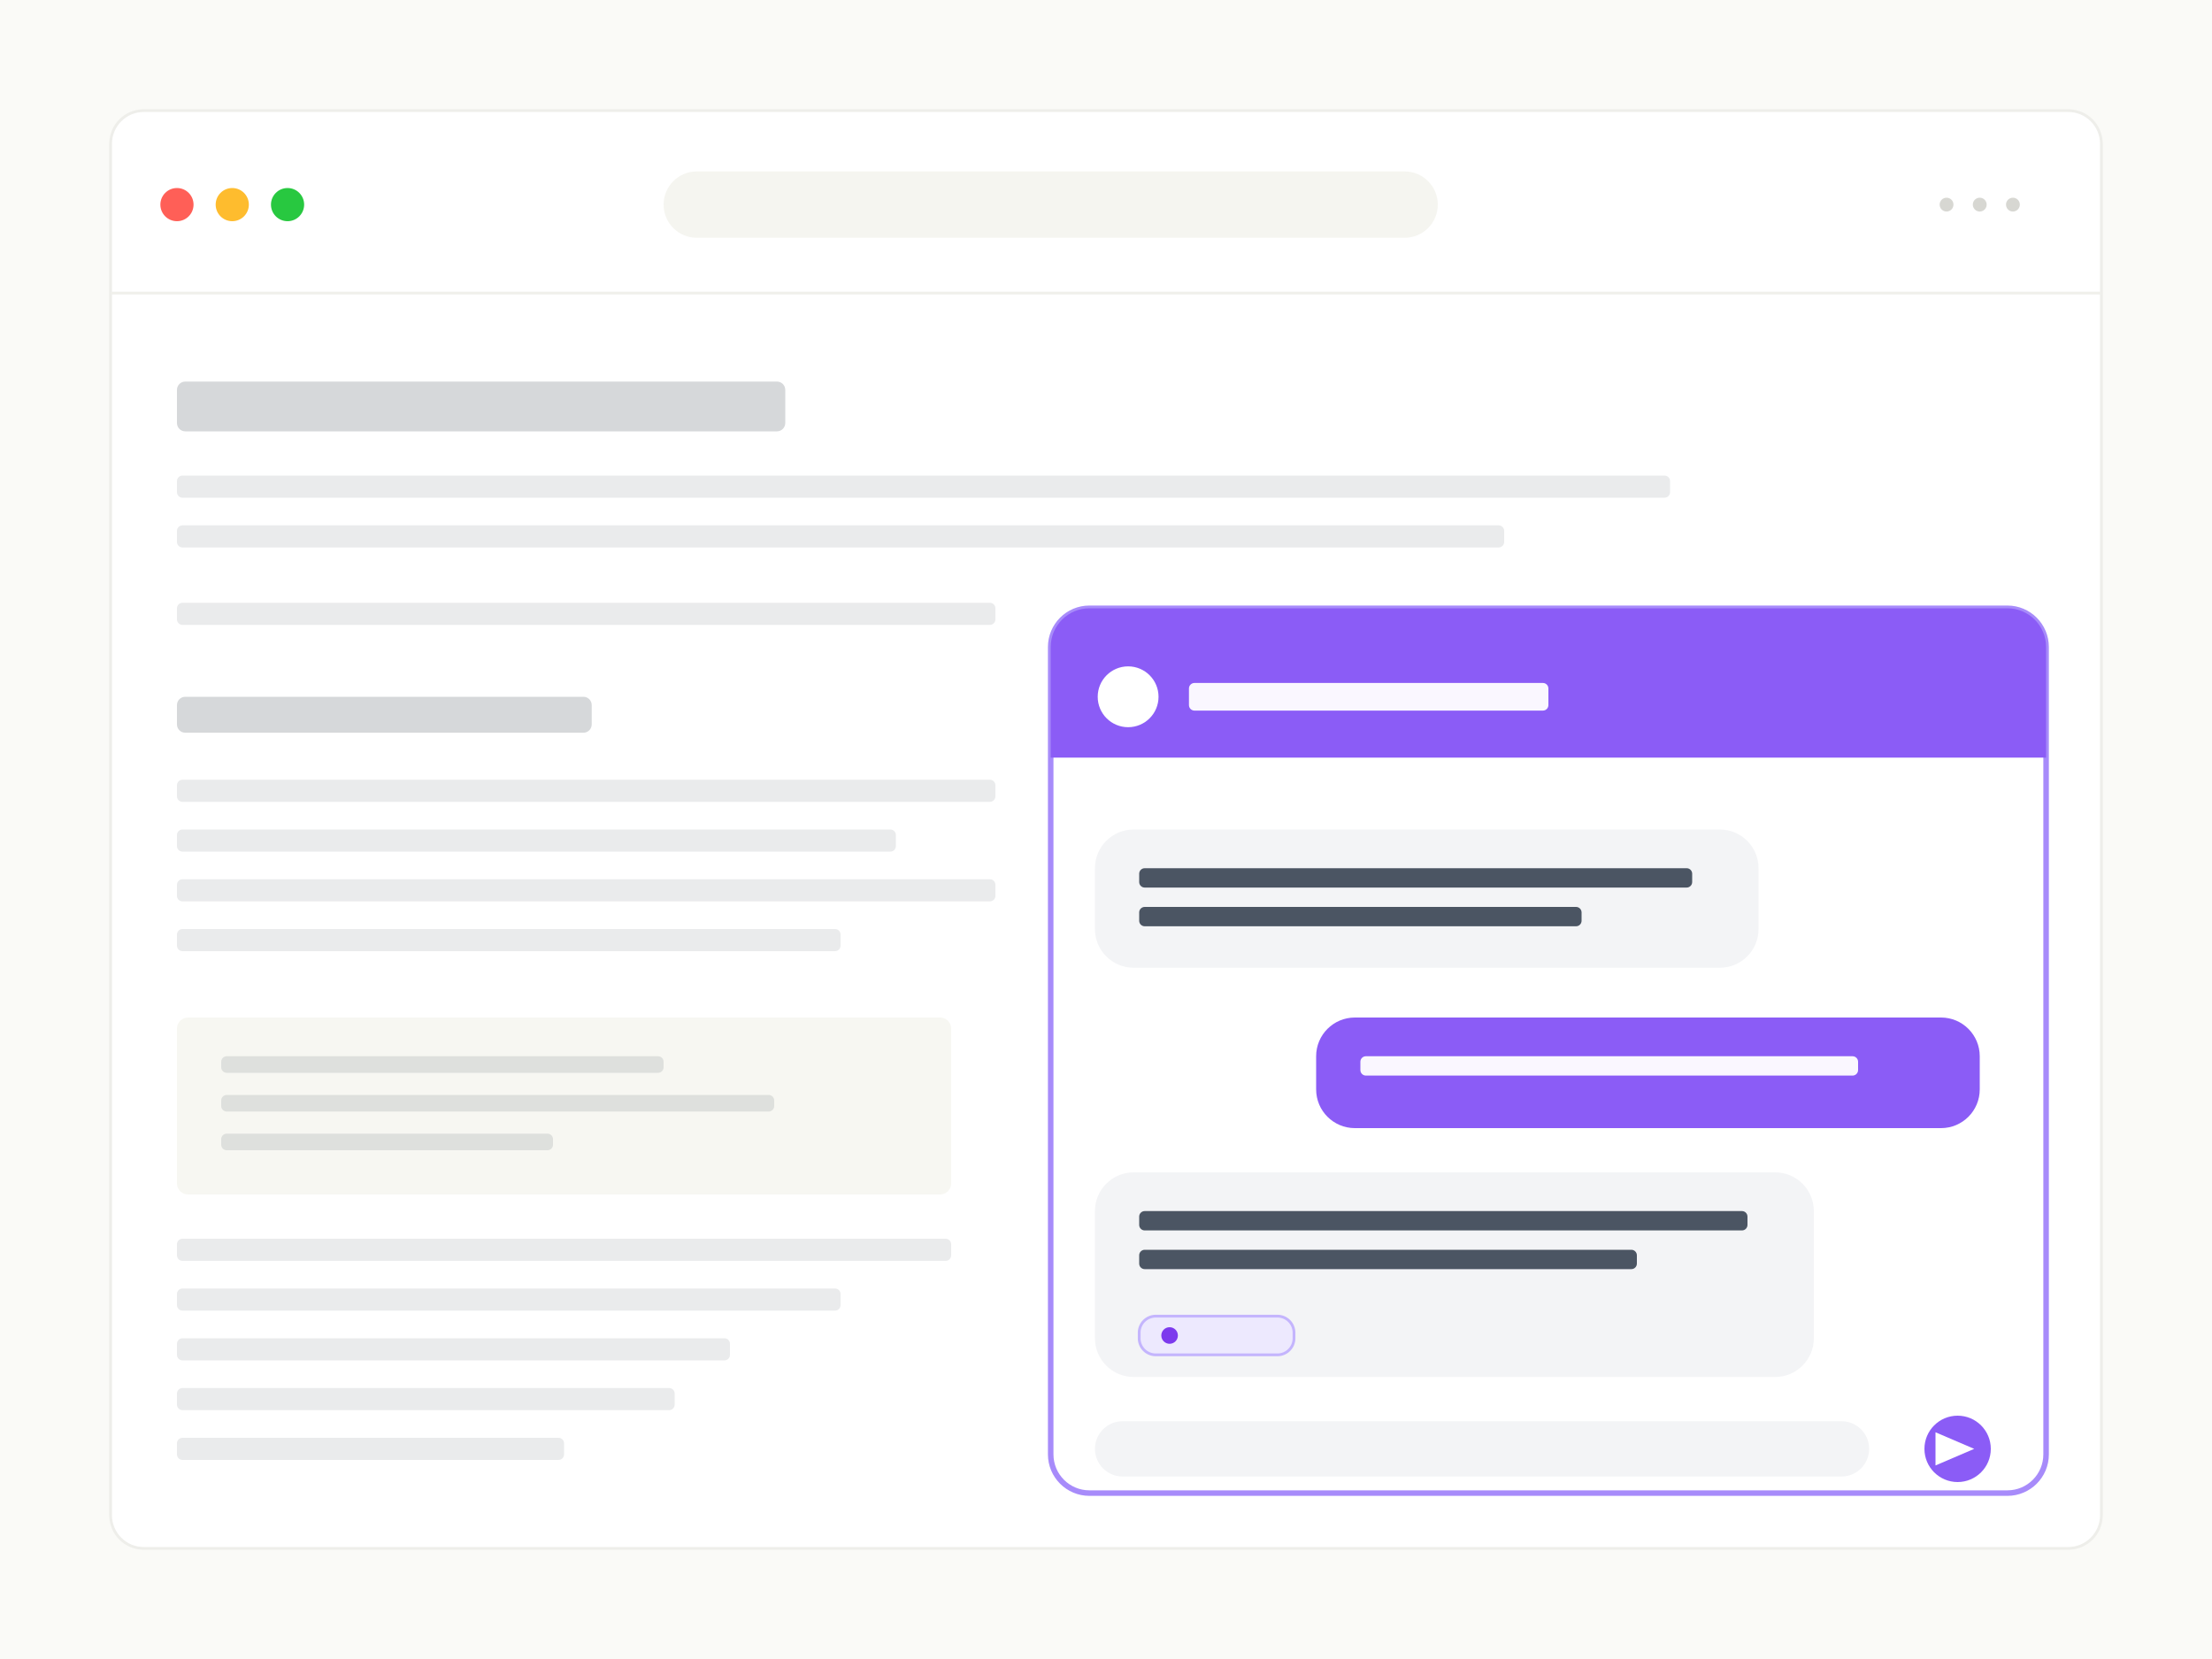
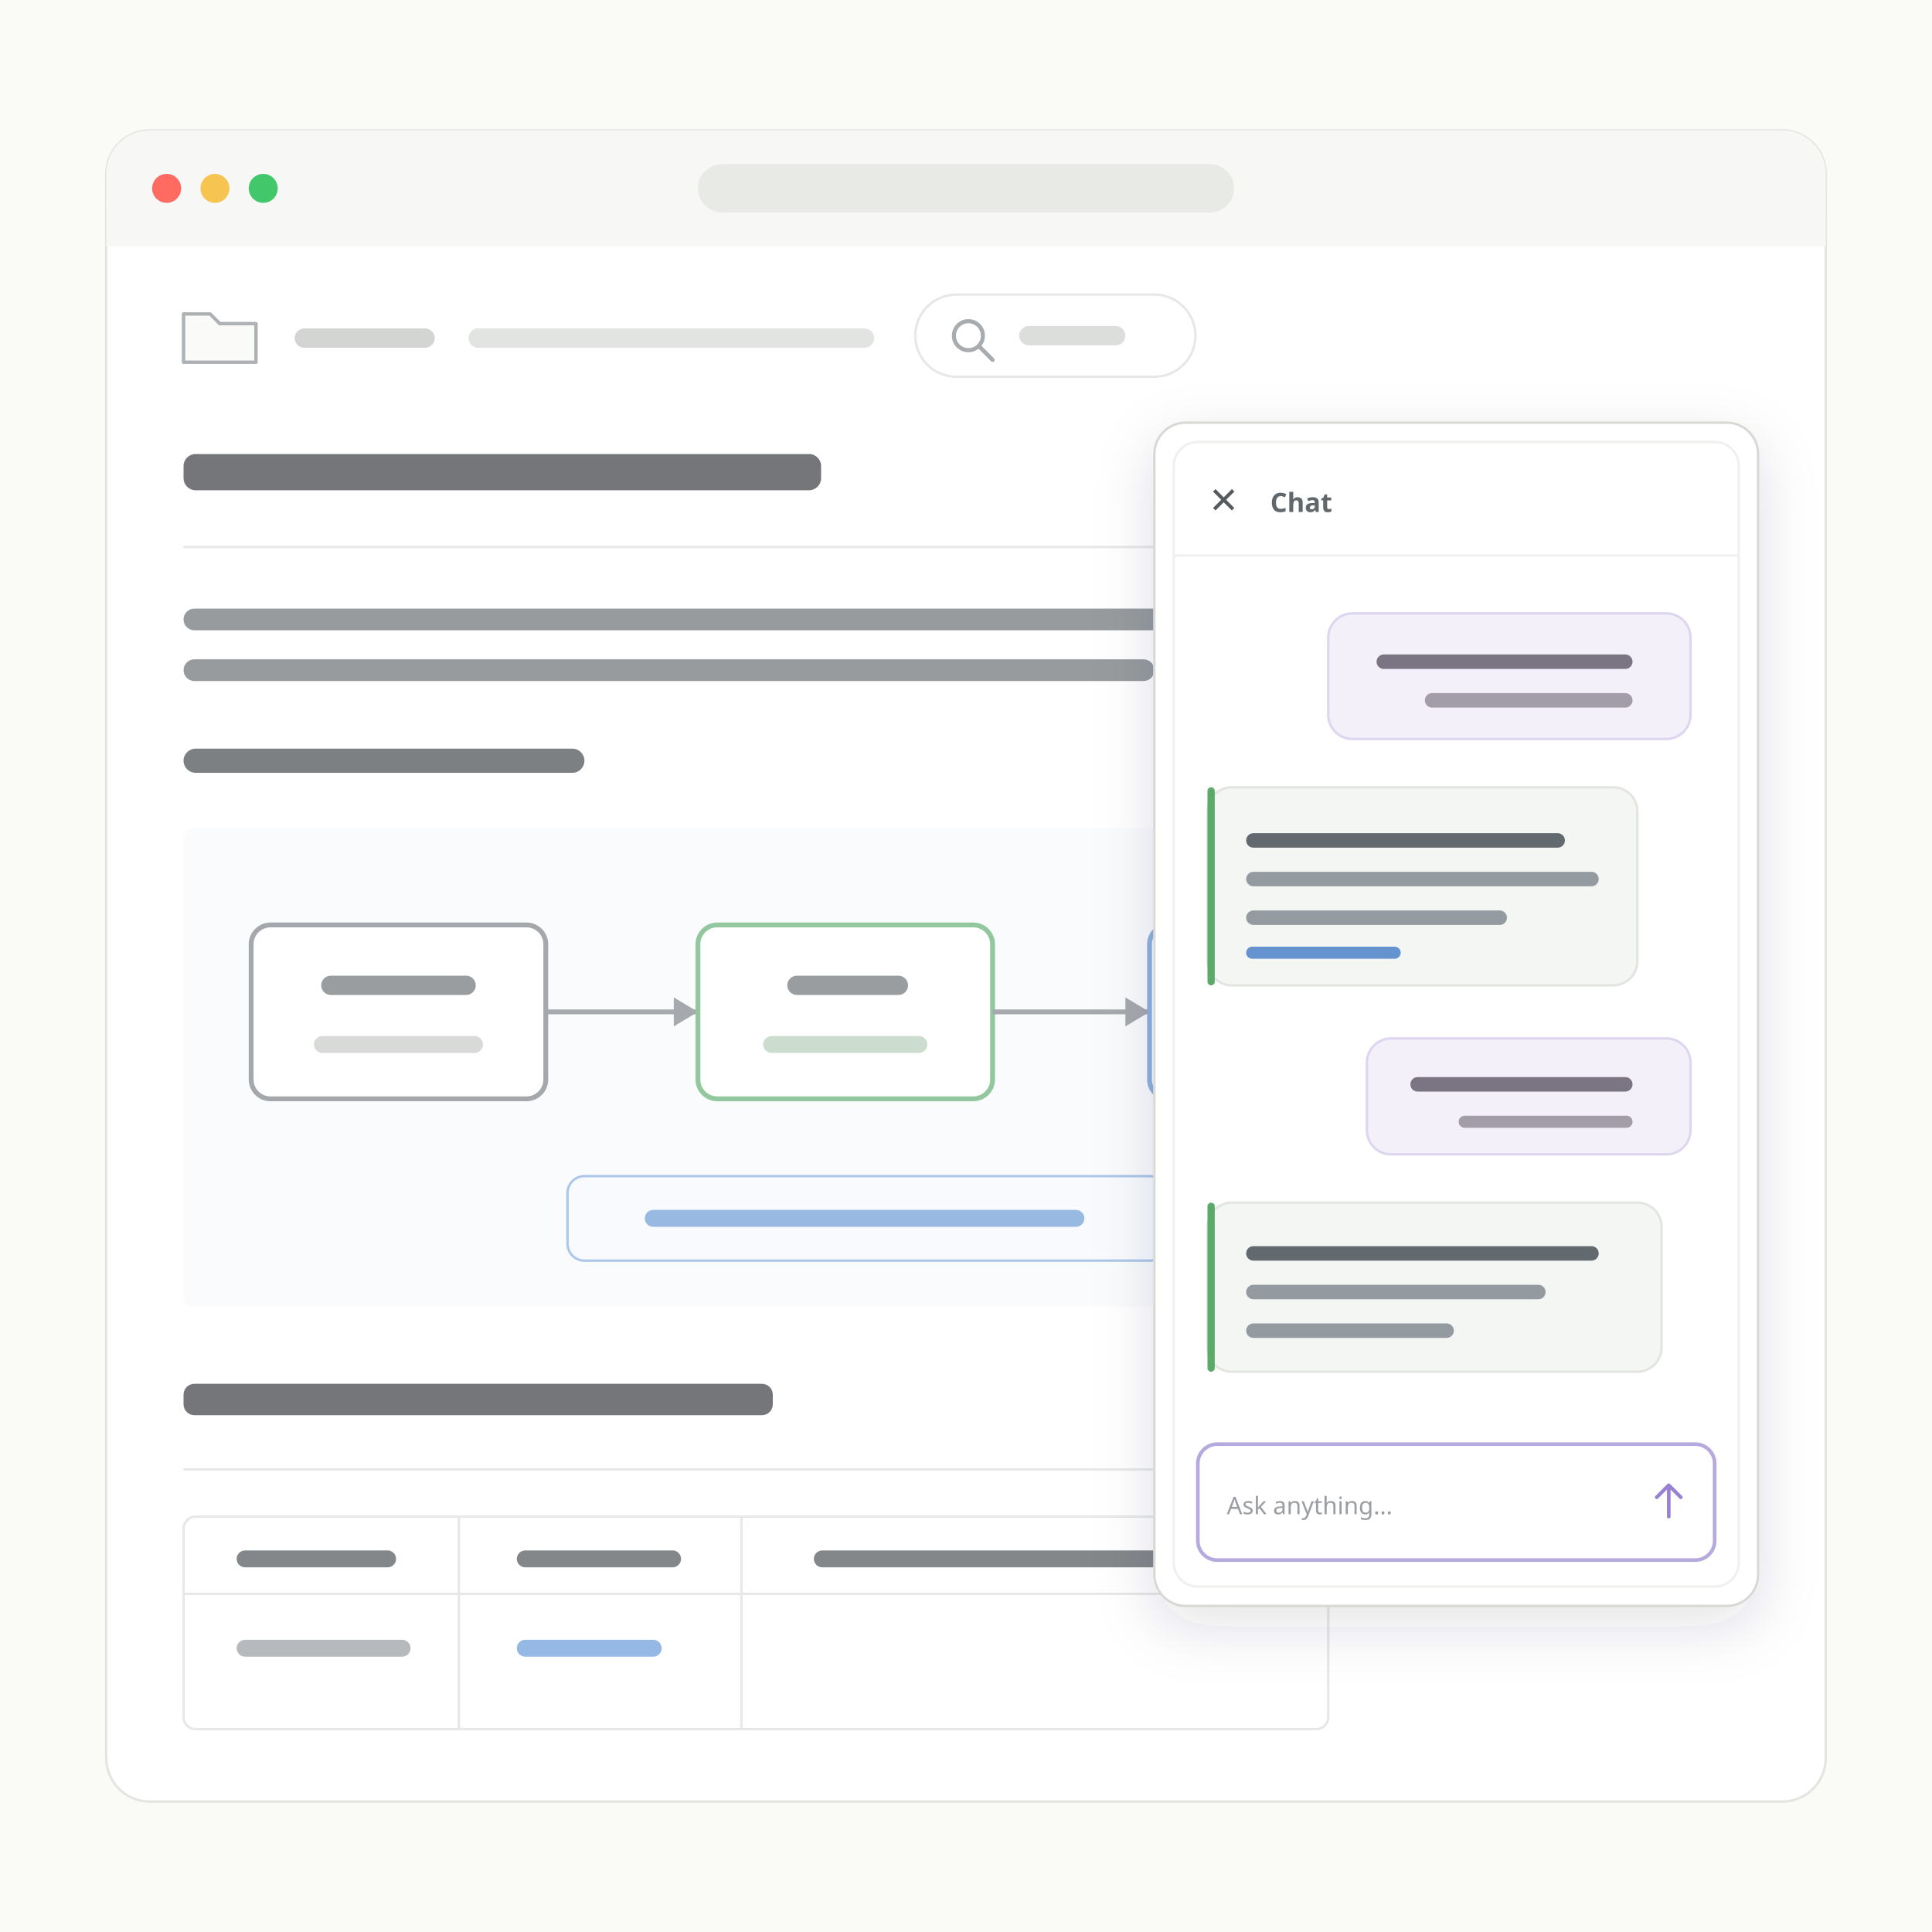
- <svg xmlns="http://www.w3.org/2000/svg" viewBox="0 0 800 600" width="800" height="600">
-   <rect width="800" height="600" fill="#FAFAF7" />
-   <rect x="40" y="40" width="720" height="520" rx="12" fill="#FFFFFF" stroke="#EEEEEA" />
-   <circle cx="64" cy="74" r="6" fill="#FF5F57" />
-   <circle cx="84" cy="74" r="6" fill="#FEBC2E" />
-   <circle cx="104" cy="74" r="6" fill="#28C840" />
-   <rect x="240" y="62" width="280" height="24" rx="12" fill="#F5F5F0" />
-   <circle cx="704" cy="74" r="2.5" fill="#D7D7D2" />
-   <circle cx="716" cy="74" r="2.5" fill="#D7D7D2" />
-   <circle cx="728" cy="74" r="2.5" fill="#D7D7D2" />
-   <line x1="40" y1="106" x2="760" y2="106" stroke="#F0F0EB" />
-   <rect x="64" y="138" rx="3" width="220" height="18" fill="#D6D8DA" />
-   <rect x="64" y="172" rx="2" width="540" height="8" fill="#EAEBEC" />
-   <rect x="64" y="190" rx="2" width="480" height="8" fill="#EAEBEC" />
-   <rect x="64" y="218" rx="2" width="296" height="8" fill="#EAEBEC" />
-   <rect x="64" y="252" rx="3" width="150" height="13" fill="#D6D8DA" />
-   <rect x="64" y="282" rx="2" width="296" height="8" fill="#EAEBEC" />
-   <rect x="64" y="300" rx="2" width="260" height="8" fill="#EAEBEC" />
-   <rect x="64" y="318" rx="2" width="296" height="8" fill="#EAEBEC" />
-   <rect x="64" y="336" rx="2" width="240" height="8" fill="#EAEBEC" />
-   <rect x="64" y="368" rx="4" width="280" height="64" fill="#F7F7F2" />
-   <rect x="80" y="382" rx="2" width="160" height="6" fill="#DEE0DD" />
-   <rect x="80" y="396" rx="2" width="200" height="6" fill="#DEE0DD" />
-   <rect x="80" y="410" rx="2" width="120" height="6" fill="#DEE0DD" />
-   <rect x="64" y="448" rx="2" width="280" height="8" fill="#EAEBEC" />
-   <rect x="64" y="466" rx="2" width="240" height="8" fill="#EAEBEC" />
-   <rect x="64" y="484" rx="2" width="200" height="8" fill="#EAEBEC" />
-   <rect x="64" y="502" rx="2" width="180" height="8" fill="#EAEBEC" />
-   <rect x="64" y="520" rx="2" width="140" height="8" fill="#EAEBEC" />
-   <rect x="380" y="220" width="360" height="320" rx="14" fill="#FFFFFF" stroke="#A78BFA" stroke-width="2" />
-   <path d="M380 234 a14 14 0 0 1 14 -14 h332 a14 14 0 0 1 14 14 v40 h-360 z" fill="#8B5CF6" />
-   <circle cx="408" cy="252" r="11" fill="#FFFFFF" />
-   <rect x="430" y="247" rx="2" width="130" height="10" fill="#FFFFFF" opacity="0.95" />
-   <rect x="396" y="300" width="240" height="50" rx="14" fill="#F3F4F6" />
-   <rect x="412" y="314" rx="2" width="200" height="7" fill="#4B5563" />
-   <rect x="412" y="328" rx="2" width="160" height="7" fill="#4B5563" />
-   <rect x="476" y="368" width="240" height="40" rx="14" fill="#8B5CF6" />
-   <rect x="492" y="382" rx="2" width="180" height="7" fill="#FFFFFF" opacity="0.95" />
-   <rect x="396" y="424" width="260" height="74" rx="14" fill="#F3F4F6" />
-   <rect x="412" y="438" rx="2" width="220" height="7" fill="#4B5563" />
-   <rect x="412" y="452" rx="2" width="180" height="7" fill="#4B5563" />
-   <rect x="412" y="476" rx="6" width="56" height="14" fill="#EDE9FE" stroke="#C4B5FD" />
-   <circle cx="423" cy="483" r="3" fill="#7C3AED" />
-   <rect x="396" y="514" width="280" height="20" rx="10" fill="#F3F4F6" />
-   <circle cx="708" cy="524" r="12" fill="#8B5CF6" />
-   <polygon points="700,518 714,524 700,530" fill="#FFFFFF" />
+ <svg xmlns="http://www.w3.org/2000/svg" viewBox="0 0 800 800" width="800" height="800">
+   <defs>
+     <filter id="panel-shadow" x="-30%" y="-20%" width="160%" height="150%">
+       <feDropShadow dx="0" dy="8" stdDeviation="12" flood-color="#3b3452" flood-opacity=".13" />
+     </filter>
+   </defs>
+   <rect width="800" height="800" fill="#FAFAF7" />
+   <rect x="44" y="54" width="712" height="692" rx="18" fill="#FFFFFF" stroke="#E3E5E1" />
+   <rect x="44" y="54" width="712" height="48" rx="18" fill="#F7F8F5" />
+   <path d="M44 84h712v18H44z" fill="#F7F8F5" />
+   <circle cx="69" cy="78" r="6" fill="#FF6B61" />
+   <circle cx="89" cy="78" r="6" fill="#F6C451" />
+   <circle cx="109" cy="78" r="6" fill="#42C76B" />
+   <rect x="289" y="68" width="222" height="20" rx="10" fill="#E8EAE6" />
+   <g opacity=".64">
+     <path d="M76 130h11l4 4h15v16H76z" fill="#F7F8F5" stroke="#7E8489" stroke-width="1.4" stroke-linejoin="round" />
+     <rect x="122" y="136" width="58" height="8" rx="4" fill="#B9BDB8" />
+     <rect x="194" y="136" width="168" height="8" rx="4" fill="#D2D5D0" />
+     <rect x="379" y="122" width="116" height="34" rx="17" fill="#FFFFFF" stroke="#D8DBD7" />
+     <circle cx="401" cy="139" r="6" fill="none" stroke="#777D82" stroke-width="1.7" />
+     <path d="m406 144 5 5" stroke="#777D82" stroke-width="1.7" stroke-linecap="round" />
+     <rect x="422" y="135" width="44" height="8" rx="4" fill="#C9CCC8" />
+     <rect x="76" y="188" width="264" height="15" rx="5" fill="#25292D" />
+     <rect x="76" y="226" width="470" height="1" fill="#D9DCD8" />
+     <rect x="76" y="252" width="454" height="9" rx="4.5" fill="#5D6267" />
+     <rect x="76" y="273" width="402" height="9" rx="4.5" fill="#5D6267" />
+     <rect x="76" y="310" width="166" height="10" rx="5" fill="#34383D" />
+     <rect x="76" y="343" width="474" height="198" rx="4" fill="#F6F8FA" />
+     <rect x="104" y="383" width="122" height="72" rx="8" fill="#FFFFFF" stroke="#70767B" stroke-width="2" />
+     <rect x="133" y="404" width="64" height="8" rx="4" fill="#5F666B" />
+     <rect x="130" y="429" width="70" height="7" rx="3.5" fill="#C1C5C1" />
+     <path d="M226 419h63" stroke="#73797F" stroke-width="2" />
+     <path d="m289 419-10-6v12z" fill="#73797F" />
+     <rect x="289" y="383" width="122" height="72" rx="8" fill="#FFFFFF" stroke="#56A967" stroke-width="2" />
+     <rect x="326" y="404" width="50" height="8" rx="4" fill="#5F666B" />
+     <rect x="316" y="429" width="68" height="7" rx="3.5" fill="#AFCAB4" />
+     <path d="M411 419h65" stroke="#73797F" stroke-width="2" />
+     <path d="m476 419-10-6v12z" fill="#73797F" />
+     <rect x="476" y="383" width="60" height="72" rx="8" fill="#FFFFFF" stroke="#4C86CF" stroke-width="2" />
+     <rect x="493" y="407" width="28" height="8" rx="4" fill="#588FD2" />
+     <rect x="235" y="487" width="248" height="35" rx="7" fill="#F4F7FC" stroke="#7DA8DE" />
+     <rect x="267" y="501" width="182" height="7" rx="3.5" fill="#5C91D1" />
+     <rect x="76" y="573" width="244" height="13" rx="4.5" fill="#25292D" />
+     <rect x="76" y="608" width="474" height="1" fill="#D9DCD8" />
+     <rect x="76" y="628" width="474" height="88" rx="5" fill="#FFFFFF" stroke="#D8DBD7" />
+     <line x1="76" y1="660" x2="550" y2="660" stroke="#D8DBD7" />
+     <line x1="190" y1="628" x2="190" y2="716" stroke="#D8DBD7" />
+     <line x1="307" y1="628" x2="307" y2="716" stroke="#D8DBD7" />
+     <rect x="98" y="642" width="66" height="7" rx="3.5" fill="#3E4348" />
+     <rect x="214" y="642" width="68" height="7" rx="3.5" fill="#3E4348" />
+     <rect x="337" y="642" width="156" height="7" rx="3.5" fill="#3E4348" />
+     <rect x="98" y="679" width="72" height="7" rx="3.5" fill="#8E9398" />
+     <rect x="214" y="679" width="60" height="7" rx="3.5" fill="#5992D5" />
+   </g>
+   <rect x="478" y="175" width="250" height="490" rx="13" fill="#FFFFFF" stroke="#D7D9D5" filter="url(#panel-shadow)" />
+   <rect x="486" y="183" width="234" height="474" rx="10" fill="#FFFFFF" stroke="#F0F1EE" />
+   <text x="501" y="214" fill="#555A5F" font-family="system-ui, sans-serif" font-size="20">×</text>
+   <text x="526" y="212" fill="#62676C" font-family="system-ui, sans-serif" font-size="11" font-weight="650">Chat</text>
+   <line x1="486" y1="230" x2="720" y2="230" stroke="#F0F1EE" />
+   <g>
+     <rect x="550" y="254" width="150" height="52" rx="10" fill="#F4F0FA" stroke="#DED5EF" />
+     <rect x="570" y="271" width="106" height="6" rx="3" fill="#7A7483" />
+     <rect x="590" y="287" width="86" height="6" rx="3" fill="#A39DAA" />
+     <rect x="500" y="326" width="178" height="82" rx="10" fill="#F4F6F3" stroke="#E2E5E0" />
+     <rect x="500" y="326" width="3" height="82" rx="1.5" fill="#5BAA6A" />
+     <rect x="516" y="345" width="132" height="6" rx="3" fill="#626A70" />
+     <rect x="516" y="361" width="146" height="6" rx="3" fill="#949BA0" />
+     <rect x="516" y="377" width="108" height="6" rx="3" fill="#949BA0" />
+     <rect x="516" y="392" width="64" height="5" rx="2.5" fill="#6593CF" />
+     <rect x="566" y="430" width="134" height="48" rx="10" fill="#F4F0FA" stroke="#DED5EF" />
+     <rect x="584" y="446" width="92" height="6" rx="3" fill="#7A7483" />
+     <rect x="604" y="462" width="72" height="5" rx="2.5" fill="#A39DAA" />
+     <rect x="500" y="498" width="188" height="70" rx="10" fill="#F4F6F3" stroke="#E2E5E0" />
+     <rect x="500" y="498" width="3" height="70" rx="1.5" fill="#5BAA6A" />
+     <rect x="516" y="516" width="146" height="6" rx="3" fill="#626A70" />
+     <rect x="516" y="532" width="124" height="6" rx="3" fill="#949BA0" />
+     <rect x="516" y="548" width="86" height="6" rx="3" fill="#949BA0" />
+   </g>
+   <rect x="496" y="598" width="214" height="48" rx="8" fill="#FFFFFF" stroke="#B6A9DD" stroke-width="1.5" />
+   <text x="508" y="627" fill="#9A9EA2" font-family="system-ui, sans-serif" font-size="10">Ask anything…</text>
+   <path d="M691 628v-13m-5 5 5-5 5 5" fill="none" stroke="#9A82D2" stroke-width="1.5" stroke-linecap="round" stroke-linejoin="round" />
</svg>
